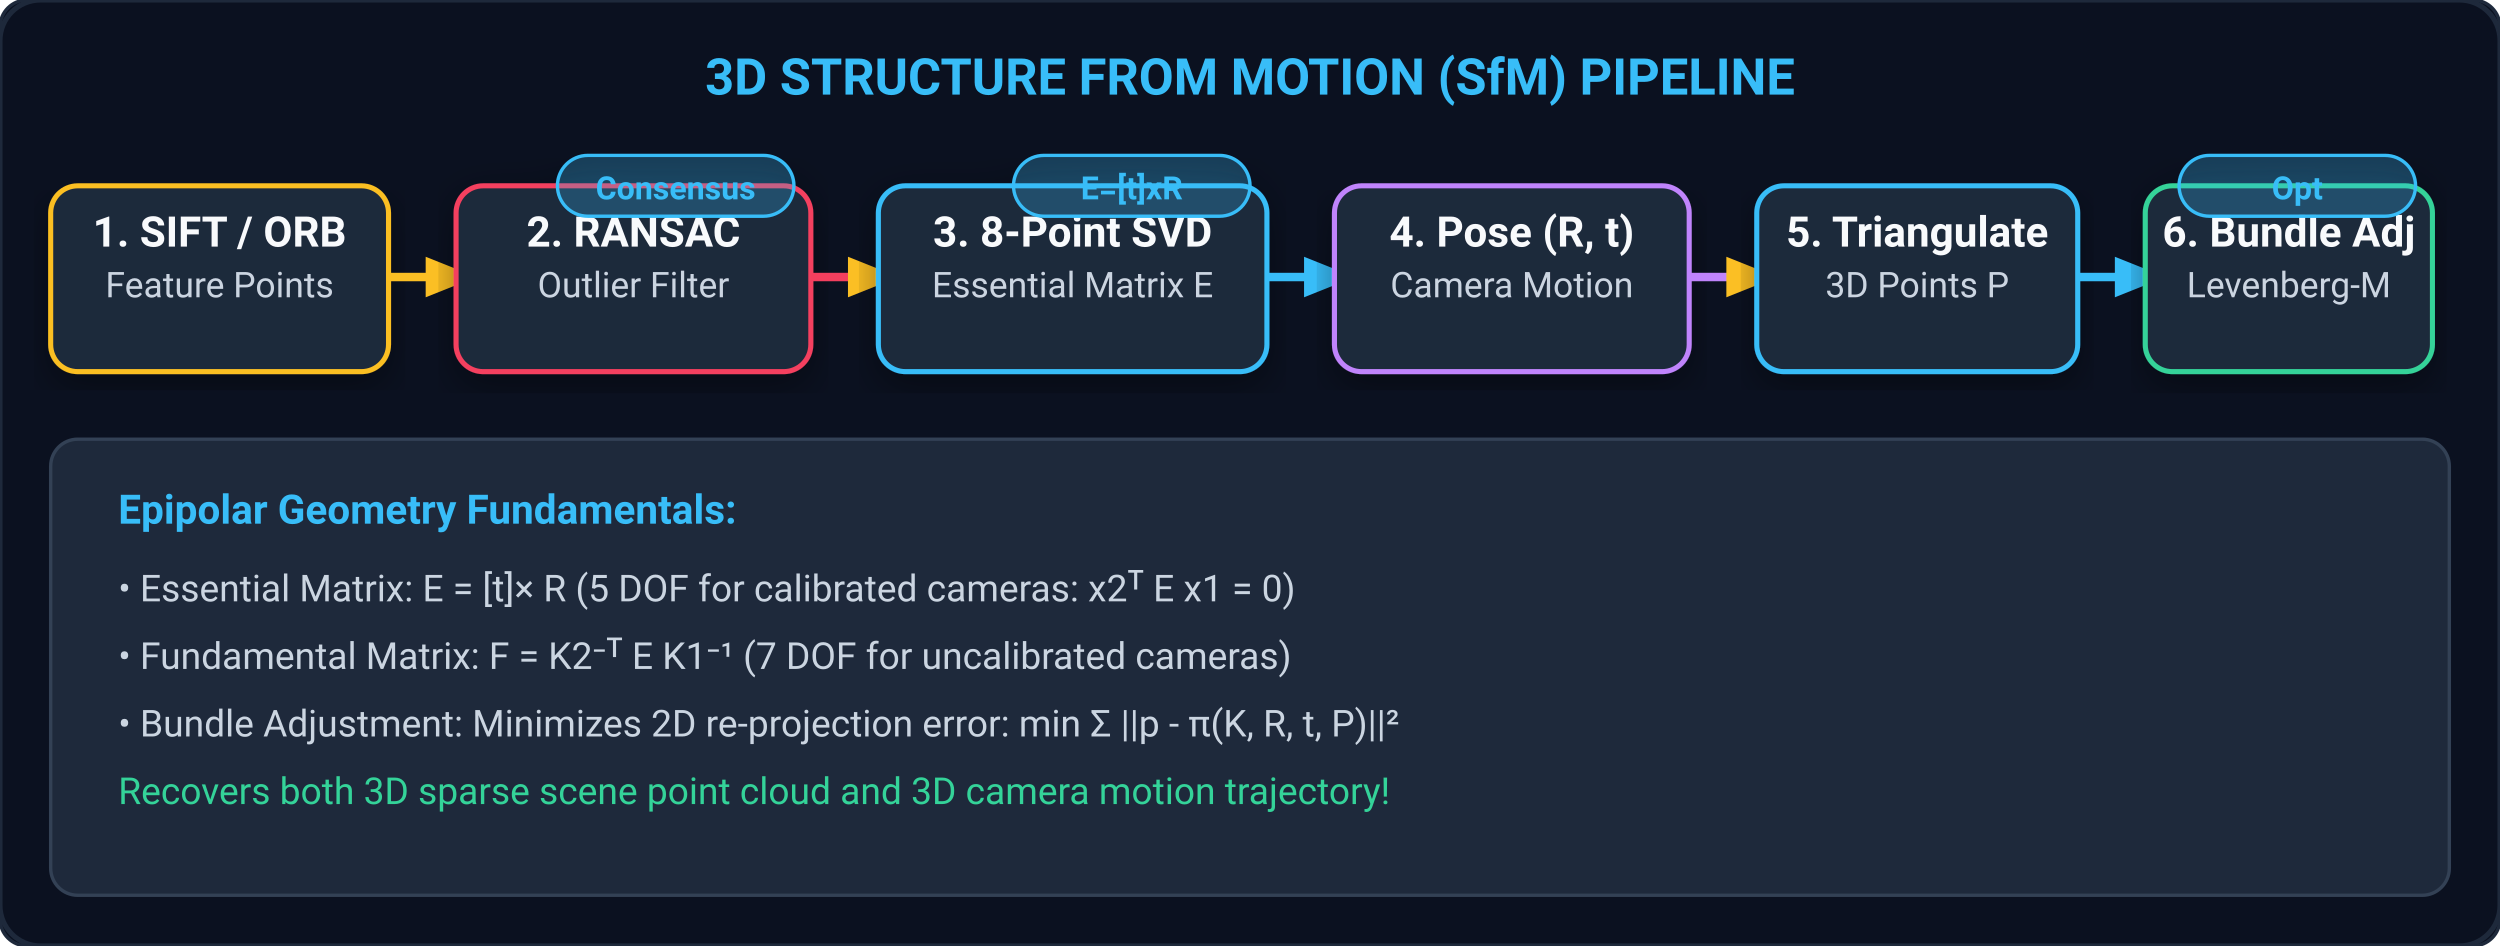
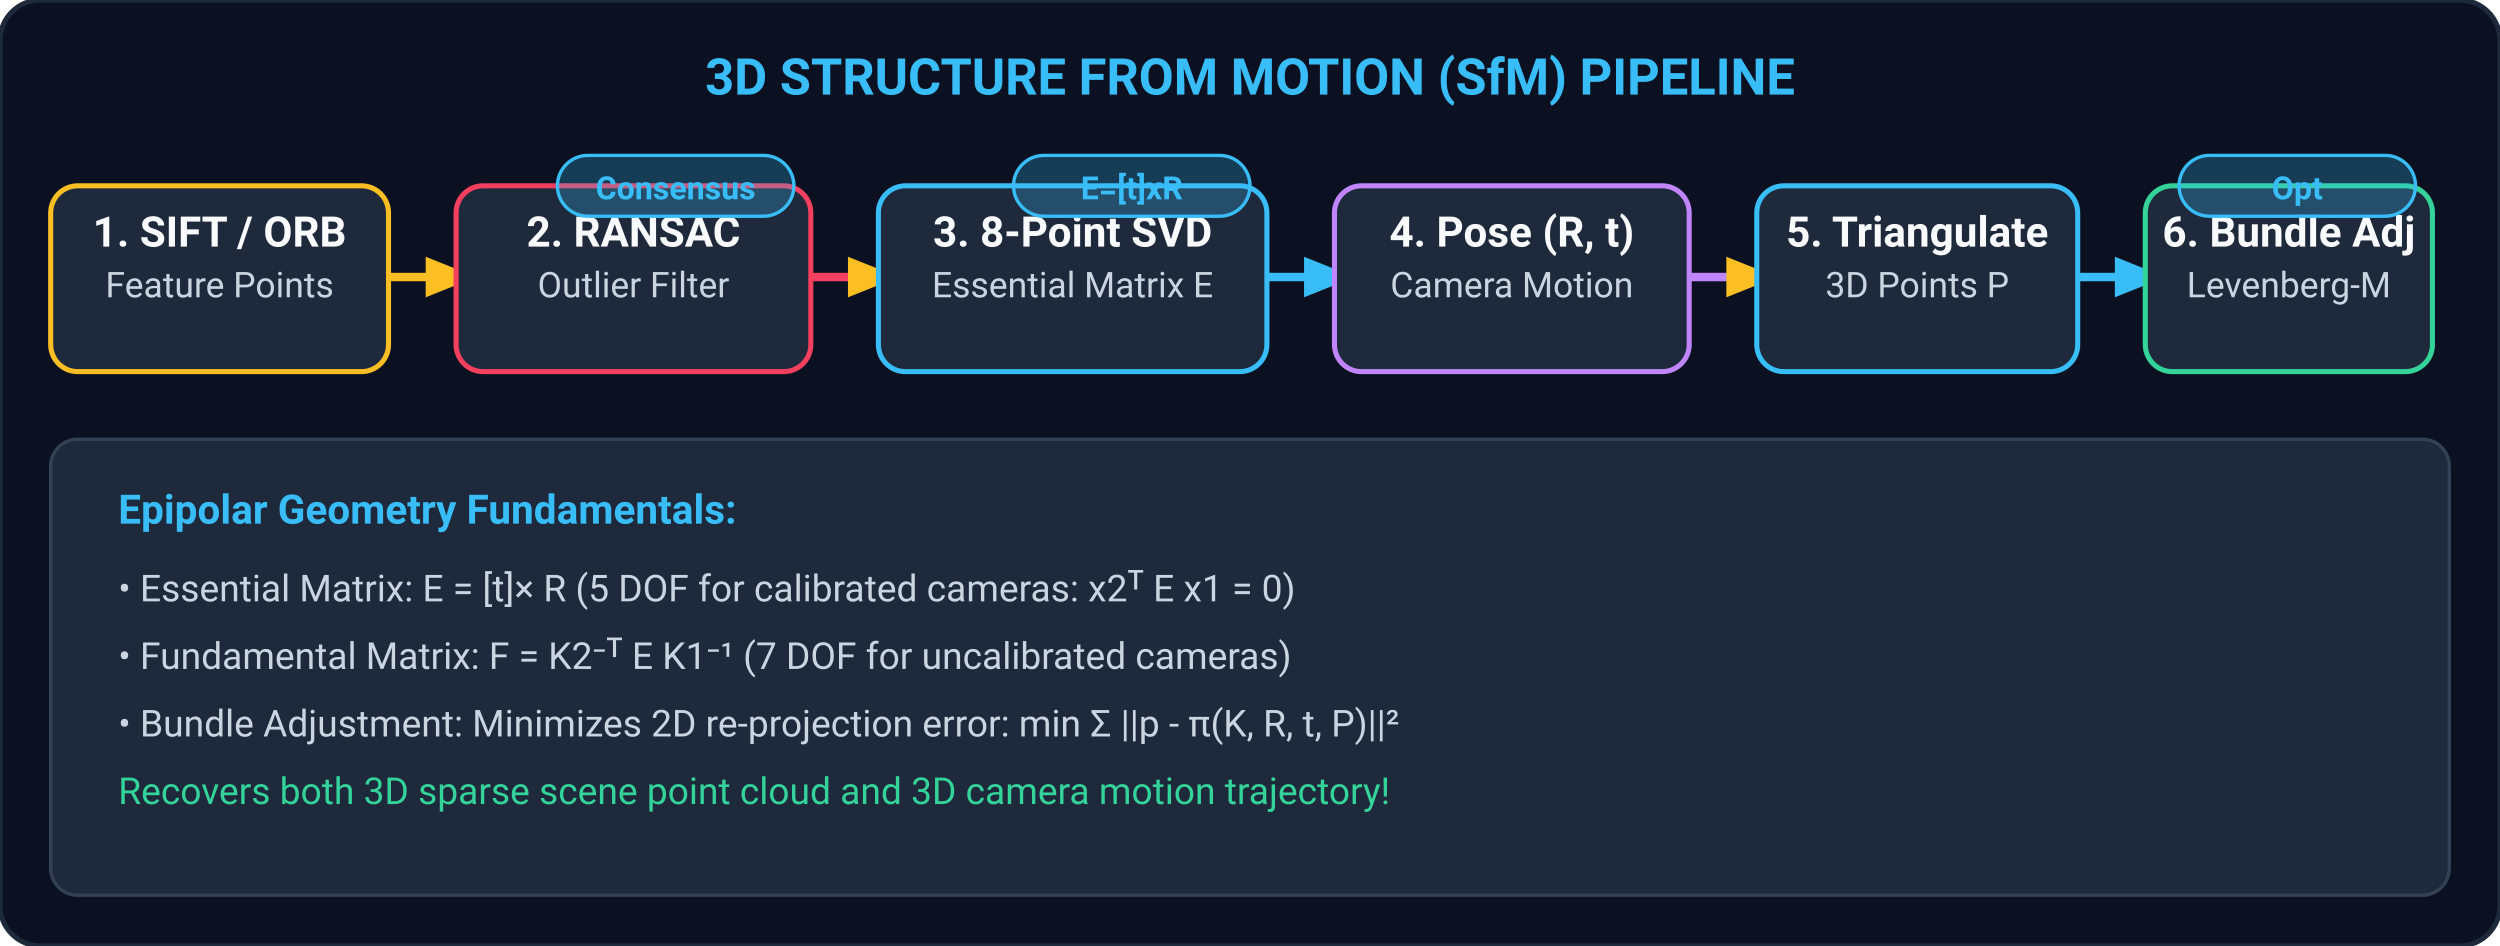
<svg xmlns="http://www.w3.org/2000/svg" viewBox="0 0 740 280" width="100%" height="280" class="flowchart-svg" style="max-width: 740px; width: 100%; height: auto; display: block; margin: 0 auto; font-family: -apple-system, BlinkMacSystemFont, 'Segoe UI', Roboto, Helvetica, Arial, sans-serif;">
-   <rect width="100%" height="100%" fill="#0b1120" rx="8" stroke="#1e293b" stroke-width="1" />
  <defs>
    <linearGradient id="gradCard" x1="0%" y1="0%" x2="100%" y2="100%">
      <stop offset="0%" stop-color="#1e293b" />
      <stop offset="100%" stop-color="#0f172a" />
    </linearGradient>
    <linearGradient id="gradCyan" x1="0%" y1="0%" x2="100%" y2="100%">
      <stop offset="0%" stop-color="#38bdf8" />
      <stop offset="100%" stop-color="#0284c7" />
    </linearGradient>
    <linearGradient id="gradEmerald" x1="0%" y1="0%" x2="100%" y2="100%">
      <stop offset="0%" stop-color="#34d399" />
      <stop offset="100%" stop-color="#059669" />
    </linearGradient>
    <linearGradient id="gradAmber" x1="0%" y1="0%" x2="100%" y2="100%">
      <stop offset="0%" stop-color="#fbbf24" />
      <stop offset="100%" stop-color="#d97706" />
    </linearGradient>
    <linearGradient id="gradPurple" x1="0%" y1="0%" x2="100%" y2="100%">
      <stop offset="0%" stop-color="#c084fc" />
      <stop offset="100%" stop-color="#9333ea" />
    </linearGradient>
    <linearGradient id="gradRose" x1="0%" y1="0%" x2="100%" y2="100%">
      <stop offset="0%" stop-color="#fb7185" />
      <stop offset="100%" stop-color="#e11d48" />
    </linearGradient>
-     <filter id="shadow" x="-5%" y="-5%" width="110%" height="115%">
-       <feDropShadow dx="0" dy="4" stdDeviation="6" flood-color="#000000" flood-opacity="0.4" />
-     </filter>
    <marker id="arrCyan" viewBox="0 0 10 10" refX="6" refY="5" markerWidth="6" markerHeight="6" orient="auto-start-reverse">
      <path d="M 0 1 L 10 5 L 0 9 z" fill="#38bdf8" />
    </marker>
    <marker id="arrEmerald" viewBox="0 0 10 10" refX="6" refY="5" markerWidth="6" markerHeight="6" orient="auto-start-reverse">
      <path d="M 0 1 L 10 5 L 0 9 z" fill="#34d399" />
    </marker>
    <marker id="arrAmber" viewBox="0 0 10 10" refX="6" refY="5" markerWidth="6" markerHeight="6" orient="auto-start-reverse">
      <path d="M 0 1 L 10 5 L 0 9 z" fill="#fbbf24" />
    </marker>
  </defs>
  <rect width="740" height="280" rx="12" fill="#0b1120" stroke="#1e293b" stroke-width="1.5" />
  <text x="370" y="28" font-size="15" font-weight="bold" fill="#38bdf8" text-anchor="middle">3D STRUCTURE FROM MOTION (SfM) PIPELINE</text>
-   <g filter="url(#shadow)">
+   <g>
    <rect x="15" y="55" width="100" height="55" rx="8" fill="#1e293b" stroke="#fbbf24" stroke-width="1.5" />
    <text x="65.0" y="73" font-size="12.5" font-weight="700" fill="#f8fafc" text-anchor="middle">1. SIFT / ORB</text>
    <text x="65.0" y="88" font-size="10.5" fill="#cbd5e1" text-anchor="middle">Feature Points</text>
  </g>
  <line x1="115" y1="82" x2="135" y2="82" stroke="#fbbf24" stroke-width="2.5" marker-end="url(#arrAmber)" />
-   <g filter="url(#shadow)">
+   <g>
    <rect x="135" y="55" width="105" height="55" rx="8" fill="#1e293b" stroke="#f43f5e" stroke-width="1.5" />
    <text x="187.5" y="73" font-size="12.5" font-weight="700" fill="#f8fafc" text-anchor="middle">2. RANSAC</text>
    <text x="187.5" y="88" font-size="10.5" fill="#cbd5e1" text-anchor="middle">Outlier Filter</text>
    <rect x="165" y="46" width="70" height="18" rx="9" fill="#38bdf8" fill-opacity="0.25" stroke="#38bdf8" stroke-width="1" />
    <text x="200" y="59" font-size="9.5" font-weight="700" fill="#38bdf8" text-anchor="middle">Consensus</text>
  </g>
  <line x1="240" y1="82" x2="260" y2="82" stroke="#f43f5e" stroke-width="2.5" marker-end="url(#arrAmber)" />
-   <g filter="url(#shadow)">
+   <g>
    <rect x="260" y="55" width="115" height="55" rx="8" fill="#1e293b" stroke="#38bdf8" stroke-width="1.5" />
    <text x="317.5" y="73" font-size="12.5" font-weight="700" fill="#f8fafc" text-anchor="middle">3. 8-Point SVD</text>
    <text x="317.5" y="88" font-size="10.5" fill="#cbd5e1" text-anchor="middle">Essential Matrix E</text>
    <rect x="300" y="46" width="70" height="18" rx="9" fill="#38bdf8" fill-opacity="0.25" stroke="#38bdf8" stroke-width="1" />
    <text x="335" y="59" font-size="9.5" font-weight="700" fill="#38bdf8" text-anchor="middle">E=[t]xR</text>
  </g>
  <line x1="375" y1="82" x2="395" y2="82" stroke="#38bdf8" stroke-width="2.5" marker-end="url(#arrCyan)" />
-   <g filter="url(#shadow)">
+   <g>
    <rect x="395" y="55" width="105" height="55" rx="8" fill="#1e293b" stroke="#c084fc" stroke-width="1.5" />
    <text x="447.5" y="73" font-size="12.5" font-weight="700" fill="#f8fafc" text-anchor="middle">4. Pose (R, t)</text>
    <text x="447.5" y="88" font-size="10.5" fill="#cbd5e1" text-anchor="middle">Camera Motion</text>
  </g>
  <line x1="500" y1="82" x2="520" y2="82" stroke="#c084fc" stroke-width="2.5" marker-end="url(#arrAmber)" />
-   <g filter="url(#shadow)">
+   <g>
    <rect x="520" y="55" width="95" height="55" rx="8" fill="#1e293b" stroke="#38bdf8" stroke-width="1.5" />
    <text x="567.5" y="73" font-size="12.5" font-weight="700" fill="#f8fafc" text-anchor="middle">5. Triangulate</text>
    <text x="567.5" y="88" font-size="10.5" fill="#cbd5e1" text-anchor="middle">3D Points P</text>
  </g>
  <line x1="615" y1="82" x2="635" y2="82" stroke="#38bdf8" stroke-width="2.5" marker-end="url(#arrCyan)" />
-   <g filter="url(#shadow)">
+   <g>
    <rect x="635" y="55" width="85" height="55" rx="8" fill="#1e293b" stroke="#34d399" stroke-width="1.5" />
    <text x="677.5" y="73" font-size="12.5" font-weight="700" fill="#f8fafc" text-anchor="middle">6. Bundle Adj</text>
    <text x="677.5" y="88" font-size="10.5" fill="#cbd5e1" text-anchor="middle">Levenberg-M</text>
    <rect x="645" y="46" width="70" height="18" rx="9" fill="#38bdf8" fill-opacity="0.25" stroke="#38bdf8" stroke-width="1" />
    <text x="680" y="59" font-size="9.5" font-weight="700" fill="#38bdf8" text-anchor="middle">Opt</text>
  </g>
  <rect x="15" y="130" width="710" height="135" rx="8" fill="#1e293b" stroke="#334155" />
  <text x="35" y="155" font-size="12" font-weight="bold" fill="#38bdf8">Epipolar Geometry Fundamentals:</text>
  <text x="35" y="178" font-size="11" fill="#cbd5e1">• Essential Matrix: E = [t]× R (5 DOF for calibrated cameras: x2ᵀ E x1 = 0)</text>
  <text x="35" y="198" font-size="11" fill="#cbd5e1">• Fundamental Matrix: F = K2⁻ᵀ E K1⁻¹ (7 DOF for uncalibrated cameras)</text>
  <text x="35" y="218" font-size="11" fill="#cbd5e1">• Bundle Adjustment: Minimizes 2D re-projection error: min Σ ||p - π(K, R, t, P)||²</text>
  <text x="35" y="238" font-size="11" fill="#34d399">Recovers both 3D sparse scene point cloud and 3D camera motion trajectory!</text>
</svg>
